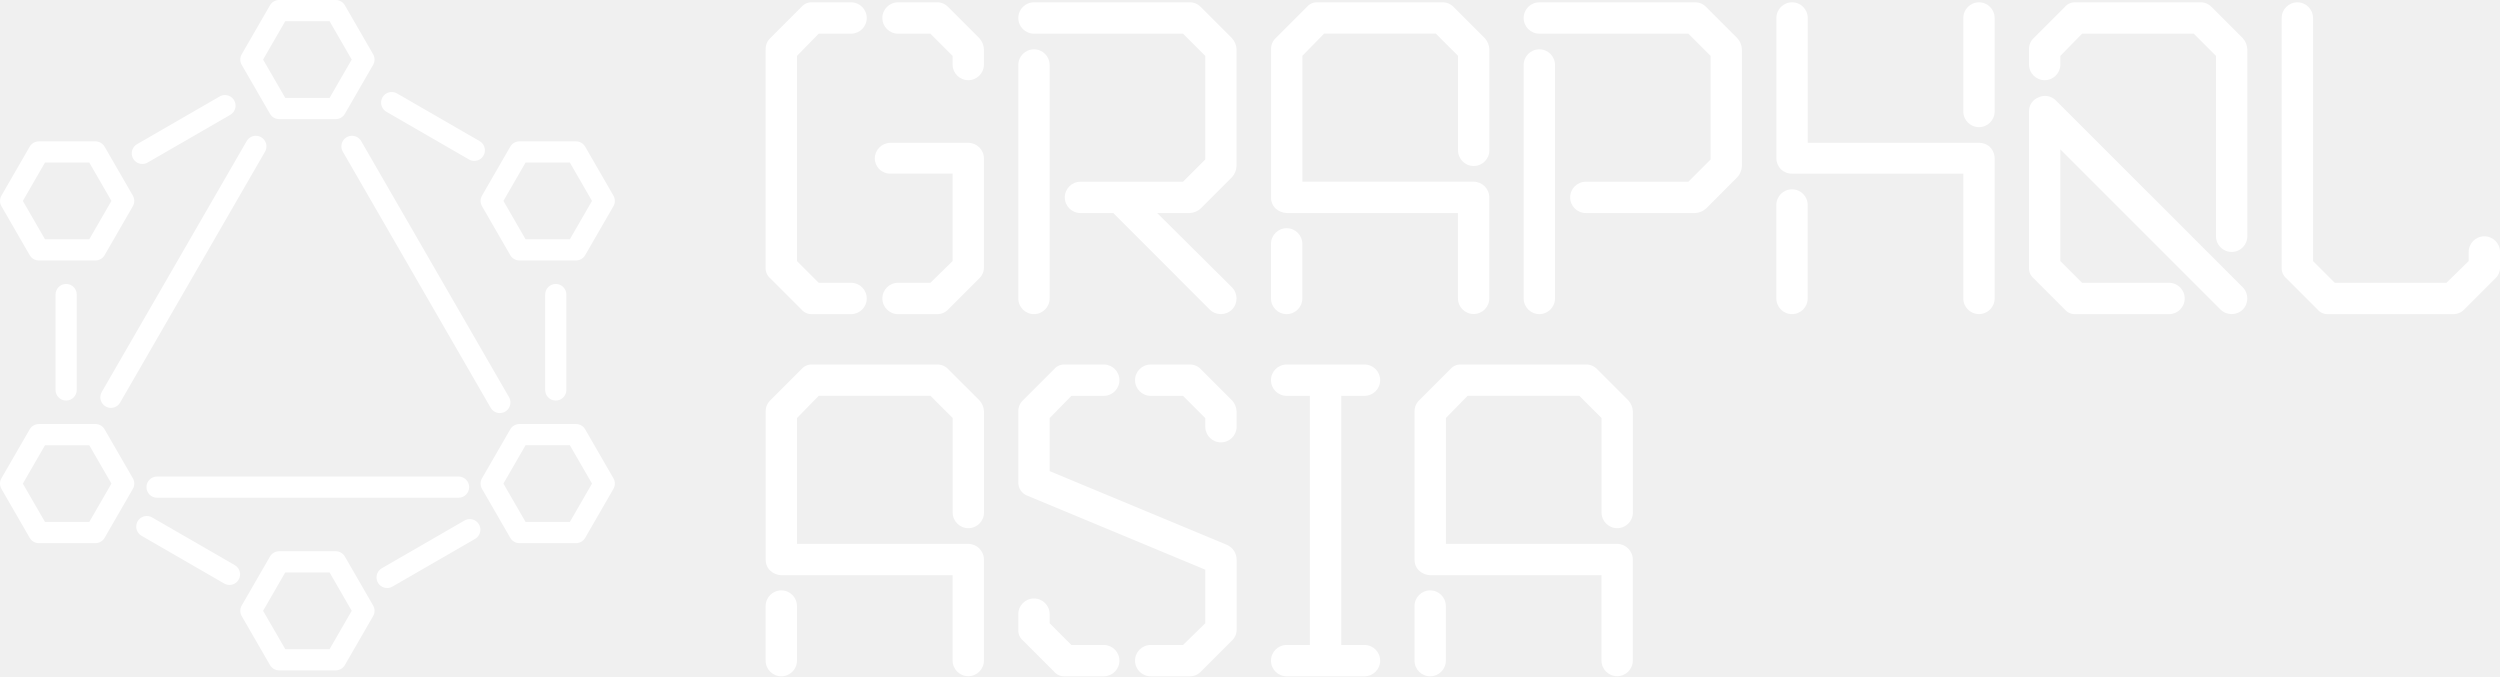
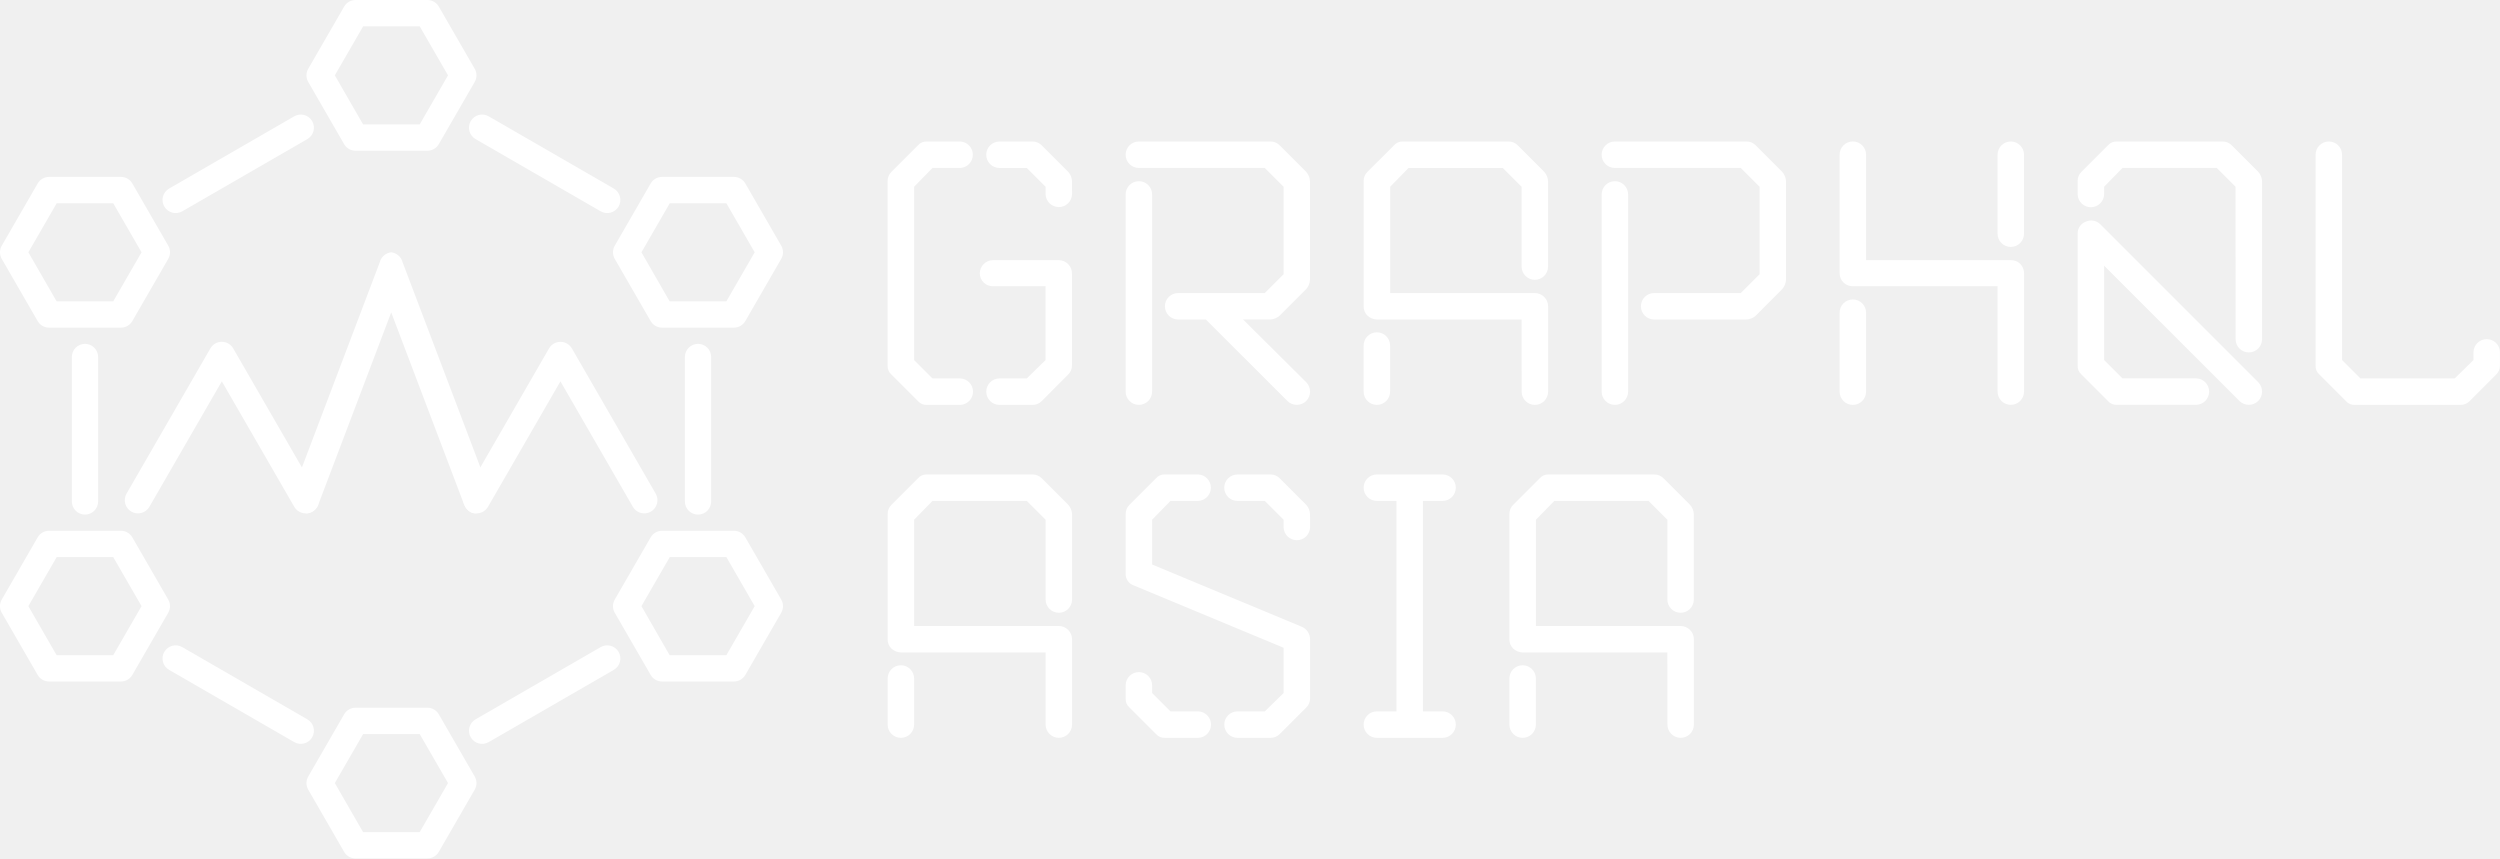
- <svg xmlns="http://www.w3.org/2000/svg" width="170.806" height="46.206" viewBox="0 0 170.806 46.206">
+ <svg xmlns="http://www.w3.org/2000/svg" width="175" height="60.09" viewBox="0 0 175 60.09">
  <defs>
    <style>
            .cls-1{fill:#fff}
        </style>
  </defs>
-   <g id="Group_3769" data-name="Group 3769" transform="translate(-1036 -123.704)">
-     <path id="Path_2554" d="M1124.177 145.284a.892.892 0 0 1-.725-.311l-2.141-2.141a.892.892 0 0 1-.311-.725v-14.914a1.017 1.017 0 0 1 .311-.76l2.141-2.141a.893.893 0 0 1 .725-.311h2.693a1.071 1.071 0 0 1 0 2.141h-2.244l-1.485 1.519v14.017l1.485 1.485h2.244a1.071 1.071 0 0 1 0 2.141zm9.287-.311a1.015 1.015 0 0 1-.759.311h-2.659a1.07 1.07 0 1 1 0-2.141h2.21l1.519-1.485v-5.973h-4.247a1.047 1.047 0 0 1-1.07-1.036 1.076 1.076 0 0 1 1.07-1.07h5.317a1.076 1.076 0 0 1 1.07 1.07v7.457a1 1 0 0 1-.311.725zm2.451-16.711a1.071 1.071 0 0 1-2.141 0v-.621l-1.519-1.519h-2.21a1.07 1.07 0 1 1 0-2.141h2.659a1.017 1.017 0 0 1 .759.311l2.141 2.141a1.2 1.2 0 0 1 .311.76z" class="cls-1" data-name="Path 2554" transform="translate(-32.69 -.118)" />
-     <path id="Path_2555" d="M1157.49 138.378h-2.244a1.07 1.07 0 1 1 0-2.14h7.008l1.519-1.519v-7.078l-1.519-1.519h-10.184a1.07 1.07 0 0 1 0-2.141h10.63a1.017 1.017 0 0 1 .759.311l2.141 2.141a1.2 1.2 0 0 1 .311.76v7.975a1.2 1.2 0 0 1-.311.76l-2.141 2.14a1.2 1.2 0 0 1-.759.311h-2.21l5.109 5.075a1.083 1.083 0 0 1 0 1.519 1.084 1.084 0 0 1-1.519 0zm-6.49-10.116a1.07 1.07 0 0 1 2.141 0v15.951a1.07 1.07 0 1 1-2.141 0z" class="cls-1" data-name="Path 2555" transform="translate(-45.427 -.118)" />
-     <path id="Path_2556" d="M1193.774 138.378h-11.7a1.2 1.2 0 0 1-.759-.311 1.013 1.013 0 0 1-.311-.759v-10.115a1.016 1.016 0 0 1 .311-.76l2.141-2.141a.893.893 0 0 1 .725-.311h8.528a1.017 1.017 0 0 1 .759.311l2.141 2.141a1.2 1.2 0 0 1 .311.76v6.9a1.07 1.07 0 1 1-2.141 0v-6.457l-1.519-1.519h-7.63l-1.485 1.519v8.6h11.7a1.076 1.076 0 0 1 1.07 1.07v6.9a1.07 1.07 0 1 1-2.141 0zM1181 140.484a1.07 1.07 0 1 1 2.141 0v3.729a1.07 1.07 0 1 1-2.141 0z" class="cls-1" data-name="Path 2556" transform="translate(-58.163 -.118)" />
-     <path id="Path_2557" d="M1223.464 138.067a1.2 1.2 0 0 1-.759.311h-7.458a1.07 1.07 0 1 1 0-2.14h7.008l1.519-1.519v-7.078l-1.519-1.519h-10.185a1.07 1.07 0 0 1 0-2.141h10.63a1.017 1.017 0 0 1 .759.311l2.141 2.141a1.2 1.2 0 0 1 .311.76v7.975a1.2 1.2 0 0 1-.311.76zM1211 128.262a1.07 1.07 0 0 1 2.141 0v15.951a1.07 1.07 0 1 1-2.141 0z" class="cls-1" data-name="Path 2557" transform="translate(-70.9 -.118)" />
-     <path id="Path_2558" d="M1253.774 135.686h-11.7a1.046 1.046 0 0 1-1.07-1.036v-9.6a1.07 1.07 0 1 1 2.141 0v8.528h11.7a1.137 1.137 0 0 1 .656.207 1.1 1.1 0 0 1 .414.863v9.563a1.07 1.07 0 1 1-2.141 0zm-12.774 2.14a1.07 1.07 0 1 1 2.141 0v6.387a1.07 1.07 0 1 1-2.141 0zm12.774-12.775a1.07 1.07 0 1 1 2.141 0v6.388a1.07 1.07 0 1 1-2.141 0z" class="cls-1" data-name="Path 2558" transform="translate(-83.636 -.118)" />
-     <path id="Path_2559" d="M1283.774 127.641l-1.519-1.519h-7.63l-1.485 1.519v.621a1.071 1.071 0 0 1-2.141 0v-1.07a1.016 1.016 0 0 1 .311-.76l2.141-2.141a.893.893 0 0 1 .725-.311h8.528a1.017 1.017 0 0 1 .759.311l2.141 2.141a1.2 1.2 0 0 1 .311.76v12.774a1.07 1.07 0 1 1-2.141 0zm-10.634 6.388v7.63l1.485 1.485h5.973a1.071 1.071 0 0 1 0 2.141h-6.422a.892.892 0 0 1-.725-.311l-2.141-2.141a.891.891 0 0 1-.311-.725v-10.669a1.007 1.007 0 0 1 .656-.967 1.039 1.039 0 0 1 1.173.207l12.775 12.774a1.083 1.083 0 0 1 0 1.519 1.084 1.084 0 0 1-1.519 0z" class="cls-1" data-name="Path 2559" transform="translate(-96.372 -.118)" />
-     <path id="Path_2560" d="M1313.464 144.973a1.015 1.015 0 0 1-.759.311h-8.528a.892.892 0 0 1-.725-.311l-2.141-2.141a.891.891 0 0 1-.311-.725v-17.056a1.07 1.07 0 1 1 2.141 0v16.607l1.485 1.485h7.63l1.519-1.485v-.621a1.07 1.07 0 1 1 2.141 0v1.07a.994.994 0 0 1-.311.725z" class="cls-1" data-name="Path 2560" transform="translate(-109.109 -.118)" />
-     <path id="Path_2561" d="M1133.774 181.378h-11.7a1.2 1.2 0 0 1-.759-.311 1.013 1.013 0 0 1-.311-.759v-10.115a1.017 1.017 0 0 1 .311-.76l2.141-2.141a.893.893 0 0 1 .725-.311h8.528a1.017 1.017 0 0 1 .759.311l2.141 2.141a1.2 1.2 0 0 1 .311.76v6.9a1.07 1.07 0 1 1-2.141 0v-6.457l-1.519-1.519h-7.63l-1.485 1.519v8.6h11.7a1.076 1.076 0 0 1 1.07 1.07v6.9a1.07 1.07 0 1 1-2.141 0zM1121 183.484a1.07 1.07 0 1 1 2.141 0v3.729a1.07 1.07 0 1 1-2.141 0z" class="cls-1" data-name="Path 2561" transform="translate(-32.69 -18.373)" />
-     <path id="Path_2562" d="M1163.464 187.973a1.015 1.015 0 0 1-.759.311h-2.659a1.07 1.07 0 1 1 0-2.141h2.21l1.519-1.485V181l-12.118-5.04a.962.962 0 0 1-.656-.967v-4.8a1.016 1.016 0 0 1 .311-.76l2.141-2.141a.893.893 0 0 1 .725-.311h2.693a1.071 1.071 0 0 1 0 2.141h-2.244l-1.485 1.519v3.625l12.119 5.04a1.107 1.107 0 0 1 .656 1v4.8a1 1 0 0 1-.311.725zm-9.287.311a.892.892 0 0 1-.725-.311l-2.141-2.141a.892.892 0 0 1-.311-.725v-1.07a1.07 1.07 0 1 1 2.141 0v.621l1.485 1.485h2.244a1.071 1.071 0 0 1 0 2.141zm11.739-17.021a1.071 1.071 0 0 1-2.141 0v-.621l-1.519-1.519h-2.21a1.07 1.07 0 1 1 0-2.141h2.659a1.017 1.017 0 0 1 .759.311l2.141 2.141a1.2 1.2 0 0 1 .311.76z" class="cls-1" data-name="Path 2562" transform="translate(-45.427 -18.373)" />
-     <path id="Path_2563" d="M1182.07 188.284a1.07 1.07 0 0 1 0-2.141h1.588v-17.021h-1.588a1.07 1.07 0 0 1 0-2.141h5.318a1.07 1.07 0 0 1 0 2.141h-1.588v17.021h1.588a1.07 1.07 0 0 1 0 2.141z" class="cls-1" data-name="Path 2563" transform="translate(-58.163 -18.373)" />
-     <path id="Path_2564" d="M1210.814 181.378h-11.7a1.2 1.2 0 0 1-.76-.311 1.015 1.015 0 0 1-.311-.759v-10.115a1.018 1.018 0 0 1 .311-.76l2.141-2.141a.893.893 0 0 1 .725-.311h8.528a1.016 1.016 0 0 1 .76.311l2.141 2.141a1.2 1.2 0 0 1 .311.76v6.9a1.07 1.07 0 1 1-2.141 0v-6.457l-1.519-1.519h-7.63l-1.485 1.519v8.6h11.7a1.076 1.076 0 0 1 1.07 1.07v6.9a1.07 1.07 0 1 1-2.141 0zm-12.774 2.106a1.07 1.07 0 1 1 2.141 0v3.729a1.07 1.07 0 1 1-2.141 0z" class="cls-1" data-name="Path 2564" transform="translate(-65.397 -18.373)" />
-     <g id="Group_3768" data-name="Group 3768" transform="translate(1036 123.704)">
-       <g id="Group_3753" data-name="Group 3753" transform="translate(3.795 19.4)">
-         <path id="Path_2565" d="M1051.319 165.384a.724.724 0 0 1-.724-.724v-6.519a.724.724 0 0 1 1.448 0v6.519a.724.724 0 0 1-.724.724z" class="cls-1" data-name="Path 2565" transform="translate(-1050.595 -157.417)" />
-       </g>
-       <g id="Group_3754" data-name="Group 3754" transform="translate(9 6.496)">
-         <path id="Path_2566" d="M1060.366 139.7a.725.725 0 0 1-.363-1.352l5.645-3.259a.724.724 0 1 1 .724 1.254l-5.645 3.259a.719.719 0 0 1-.361.098z" class="cls-1" data-name="Path 2566" transform="translate(-1059.641 -134.993)" />
-       </g>
-       <g id="Group_3755" data-name="Group 3755" transform="translate(26.034 6.287)">
-         <path id="Path_2567" d="M1095.61 139.337a.722.722 0 0 1-.361-.1l-5.645-3.259a.724.724 0 0 1 .724-1.254l5.645 3.259a.724.724 0 0 1-.363 1.352z" class="cls-1" data-name="Path 2567" transform="translate(-1089.241 -134.629)" />
-       </g>
-       <g id="Group_3756" data-name="Group 3756" transform="translate(37.247 19.4)">
-         <path id="Path_2568" d="M1109.451 165.384a.724.724 0 0 1-.724-.724v-6.519a.724.724 0 0 1 1.448 0v6.519a.724.724 0 0 1-.724.724z" class="cls-1" data-name="Path 2568" transform="translate(-1108.727 -157.417)" />
-       </g>
-       <g id="Group_3757" data-name="Group 3757" transform="translate(25.727 35.467)">
-         <path id="Path_2569" d="M1089.432 190.045a.724.724 0 0 1-.363-1.352l5.645-3.259a.724.724 0 1 1 .724 1.254l-5.645 3.259a.716.716 0 0 1-.361.098z" class="cls-1" data-name="Path 2569" transform="translate(-1088.707 -185.337)" />
-       </g>
-       <g id="Group_3758" data-name="Group 3758" transform="translate(9.308 35.258)">
-         <path id="Path_2570" d="M1066.544 189.682a.716.716 0 0 1-.361-.1l-5.645-3.259a.724.724 0 1 1 .724-1.254l5.645 3.259a.724.724 0 0 1-.363 1.352z" class="cls-1" data-name="Path 2570" transform="translate(-1060.175 -184.974)" />
-       </g>
-       <g id="Group_3759" data-name="Group 3759" transform="translate(16.417)">
-         <path id="Path_2571" d="M1079.047 131.843h-3.862a.724.724 0 0 1-.627-.362l-1.931-3.346a.721.721 0 0 1 0-.724l1.931-3.346a.724.724 0 0 1 .627-.362h3.862a.724.724 0 0 1 .627.362l1.931 3.346a.721.721 0 0 1 0 .724l-1.931 3.346a.724.724 0 0 1-.627.362zm-3.444-1.448h3.026l1.513-2.621-1.513-2.621h-3.029l-1.513 2.621z" class="cls-1" data-name="Path 2571" transform="translate(-1072.529 -123.704)" />
-       </g>
-       <g id="Group_3760" data-name="Group 3760" transform="translate(16.417 37.662)">
-         <path id="Path_2572" d="M1079.047 197.291h-3.862a.724.724 0 0 1-.627-.362l-1.931-3.346a.721.721 0 0 1 0-.724l1.931-3.346a.724.724 0 0 1 .627-.362h3.862a.724.724 0 0 1 .627.362l1.931 3.346a.721.721 0 0 1 0 .724l-1.931 3.346a.724.724 0 0 1-.627.362zm-3.444-1.448h3.026l1.513-2.621-1.513-2.621h-3.029l-1.513 2.621z" class="cls-1" data-name="Path 2572" transform="translate(-1072.529 -189.152)" />
-       </g>
-       <g id="Group_3761" data-name="Group 3761" transform="translate(32.834 9.657)">
-         <path id="Path_2573" d="M1107.576 148.625h-3.863a.725.725 0 0 1-.627-.362l-1.931-3.345a.725.725 0 0 1 0-.724l1.931-3.345a.725.725 0 0 1 .627-.362h3.863a.725.725 0 0 1 .627.362l1.931 3.345a.725.725 0 0 1 0 .724l-1.931 3.345a.725.725 0 0 1-.627.362zm-3.445-1.448h3.026l1.513-2.621-1.513-2.621h-3.026l-1.513 2.621z" class="cls-1" data-name="Path 2573" transform="translate(-1101.057 -140.486)" />
-       </g>
-       <g id="Group_3762" data-name="Group 3762" transform="translate(32.834 28.971)">
-         <path id="Path_2574" d="M1107.576 182.188h-3.863a.725.725 0 0 1-.627-.363l-1.931-3.345a.725.725 0 0 1 0-.725l1.931-3.345a.725.725 0 0 1 .627-.362h3.863a.725.725 0 0 1 .627.362l1.931 3.345a.725.725 0 0 1 0 .725l-1.931 3.345a.725.725 0 0 1-.627.363zm-3.445-1.449h3.026l1.513-2.621-1.513-2.621h-3.026l-1.513 2.621z" class="cls-1" data-name="Path 2574" transform="translate(-1101.057 -174.049)" />
-       </g>
-       <g id="Group_3763" data-name="Group 3763" transform="translate(0 9.657)">
-         <path id="Path_2575" d="M1050.519 148.625h-3.863a.725.725 0 0 1-.627-.362l-1.931-3.345a.725.725 0 0 1 0-.724l1.931-3.345a.725.725 0 0 1 .627-.362h3.863a.724.724 0 0 1 .627.362l1.931 3.345a.724.724 0 0 1 0 .724l-1.931 3.345a.724.724 0 0 1-.627.362zm-3.445-1.448h3.026l1.513-2.621-1.513-2.621h-3.026l-1.513 2.621z" class="cls-1" data-name="Path 2575" transform="translate(-1044 -140.486)" />
-       </g>
-       <g id="Group_3764" data-name="Group 3764" transform="translate(0 28.971)">
-         <path id="Path_2576" d="M1050.519 182.188h-3.863a.725.725 0 0 1-.627-.363l-1.931-3.345a.725.725 0 0 1 0-.725l1.931-3.345a.725.725 0 0 1 .627-.362h3.863a.724.724 0 0 1 .627.362l1.931 3.345a.724.724 0 0 1 0 .725l-1.931 3.345a.725.725 0 0 1-.627.363zm-3.445-1.449h3.026l1.513-2.621-1.513-2.618h-3.026l-1.513 2.621z" class="cls-1" data-name="Path 2576" transform="translate(-1044 -174.049)" />
-       </g>
-       <g id="Group_3765" data-name="Group 3765" transform="translate(6.855 9.279)">
-         <path id="Path_2577" d="M1056.637 158.418a.725.725 0 0 1-.627-1.086l9.9-17.14a.724.724 0 1 1 1.254.724l-9.9 17.14a.723.723 0 0 1-.627.362z" class="cls-1" data-name="Path 2577" transform="translate(-1055.913 -139.829)" />
-       </g>
-       <g id="Group_3766" data-name="Group 3766" transform="translate(23.325 9.279)">
-         <path id="Path_2578" d="M1095.358 158.772a.723.723 0 0 1-.627-.363l-10.1-17.494a.724.724 0 1 1 1.254-.724l10.1 17.494a.724.724 0 0 1-.627 1.086z" class="cls-1" data-name="Path 2578" transform="translate(-1084.533 -139.829)" />
-       </g>
-       <g id="Group_3767" data-name="Group 3767" transform="translate(10.01 32.558)">
-         <path id="Path_2579" d="M1082.716 181.73h-20.6a.724.724 0 1 1 0-1.448h20.6a.724.724 0 1 1 0 1.448z" class="cls-1" data-name="Path 2579" transform="translate(-1061.395 -180.282)" />
-       </g>
+   <g id="Group_3787" data-name="Group 3787" transform="translate(-34.105 -498.674)">
+     <path id="Path_2580" d="M161.611 537a.772.772 0 0 1-.628-.269l-1.853-1.853a.771.771 0 0 1-.269-.627v-12.91a.881.881 0 0 1 .269-.658l1.853-1.852a.772.772 0 0 1 .628-.269h2.331a.927.927 0 0 1 0 1.852H162l-1.285 1.315v12.132l1.285 1.285h1.942a.927.927 0 0 1 0 1.853zm8.038-.269a.88.88 0 0 1-.657.269h-2.3a.926.926 0 0 1 0-1.853h1.908l1.315-1.285v-5.169h-3.676a.906.906 0 0 1-.927-.9.931.931 0 0 1 .927-.926h4.6a.931.931 0 0 1 .926.926v6.455a.86.86 0 0 1-.269.627zm2.121-14.463a.927.927 0 0 1-1.852 0v-.538l-1.315-1.315h-1.913a.926.926 0 0 1 0-1.852h2.3a.88.88 0 0 1 .657.269l1.852 1.852a1.04 1.04 0 0 1 .269.658z" class="cls-1" data-name="Path 2580" transform="translate(-62.622 -9.983)" />
+     <path id="Path_2581" d="M197.929 531.023h-1.942a.926.926 0 1 1 0-1.853h6.065l1.315-1.315v-6.126l-1.315-1.315h-8.815a.926.926 0 0 1 0-1.852h9.2a.878.878 0 0 1 .657.269l1.853 1.852a1.042 1.042 0 0 1 .269.658v6.9a1.043 1.043 0 0 1-.269.657l-1.853 1.853a1.042 1.042 0 0 1-.657.269h-1.907l4.422 4.392a.938.938 0 0 1 0 1.315.938.938 0 0 1-1.315 0zm-5.617-8.756a.926.926 0 0 1 1.852 0v13.805a.926.926 0 1 1-1.852 0z" class="cls-1" data-name="Path 2581" transform="translate(-79.412 -9.983)" />
+     <path id="Path_2582" d="M236.818 531.023h-10.13a1.042 1.042 0 0 1-.657-.269.879.879 0 0 1-.269-.657v-8.755a.88.88 0 0 1 .269-.658l1.853-1.852a.772.772 0 0 1 .628-.269h7.381a.88.88 0 0 1 .657.269l1.852 1.852a1.04 1.04 0 0 1 .269.658v5.976a.926.926 0 1 1-1.852 0v-5.588l-1.315-1.315h-6.6l-1.285 1.315v7.441h10.13a.931.931 0 0 1 .926.926v5.976a.926.926 0 1 1-1.852 0zm-11.057 1.822a.926.926 0 0 1 1.853 0v3.227a.926.926 0 1 1-1.853 0z" class="cls-1" data-name="Path 2582" transform="translate(-96.202 -9.983)" />
+     <path id="Path_2583" d="M270 530.754a1.042 1.042 0 0 1-.657.269h-6.455a.926.926 0 1 1 0-1.853h6.065l1.315-1.315v-6.126l-1.315-1.315h-8.815a.926.926 0 0 1 0-1.852h9.2a.878.878 0 0 1 .657.269l1.853 1.852a1.043 1.043 0 0 1 .269.658v6.9a1.043 1.043 0 0 1-.269.657zm-10.787-8.487a.926.926 0 0 1 1.852 0v13.805a.926.926 0 1 1-1.852 0z" class="cls-1" data-name="Path 2583" transform="translate(-112.992 -9.983)" />
+     <path id="Path_2584" d="M303.716 528.692h-10.13a.906.906 0 0 1-.926-.9v-8.307a.926.926 0 0 1 1.853 0v7.381h10.13a.983.983 0 0 1 .568.179.947.947 0 0 1 .359.747v8.277a.926.926 0 1 1-1.853 0zm-11.056 1.853a.926.926 0 1 1 1.853 0v5.528a.926.926 0 1 1-1.853 0zm11.056-11.057a.926.926 0 0 1 1.853 0v5.528a.926.926 0 0 1-1.853 0z" class="cls-1" data-name="Path 2584" transform="translate(-129.782 -9.983)" />
+     <path id="Path_2585" d="M337.165 521.729l-1.315-1.315h-6.6l-1.285 1.315v.538a.927.927 0 0 1-1.853 0v-.926a.88.88 0 0 1 .269-.658l1.853-1.852a.772.772 0 0 1 .628-.269h7.381a.878.878 0 0 1 .657.269l1.853 1.852a1.04 1.04 0 0 1 .269.658V532.4a.926.926 0 0 1-1.853 0zm-9.2 5.528v6.6l1.285 1.285h5.17a.927.927 0 0 1 0 1.853h-5.558a.772.772 0 0 1-.628-.269l-1.853-1.853a.771.771 0 0 1-.269-.627v-9.234a.871.871 0 0 1 .568-.837.9.9 0 0 1 1.016.179l11.056 11.056a.937.937 0 0 1 0 1.315.937.937 0 0 1-1.314 0z" class="cls-1" data-name="Path 2585" transform="translate(-146.572 -9.983)" />
+     <path id="Path_2586" d="M370.346 536.73a.878.878 0 0 1-.657.269h-7.381a.772.772 0 0 1-.628-.269l-1.853-1.853a.771.771 0 0 1-.269-.627v-14.762a.926.926 0 0 1 1.853 0v14.373l1.285 1.285h6.6l1.315-1.285v-.538a.926.926 0 0 1 1.853 0v.927a.86.86 0 0 1-.269.627z" class="cls-1" data-name="Path 2586" transform="translate(-163.362 -9.983)" />
+     <path id="Path_2587" d="M169.919 577.819h-10.13a1.04 1.04 0 0 1-.657-.269.879.879 0 0 1-.269-.657v-8.755a.88.88 0 0 1 .269-.658l1.853-1.852a.772.772 0 0 1 .628-.269h7.381a.88.88 0 0 1 .657.269l1.852 1.852a1.04 1.04 0 0 1 .269.658v5.976a.926.926 0 1 1-1.852 0v-5.588l-1.32-1.316H162l-1.285 1.315v7.44h10.13a.931.931 0 0 1 .926.926v5.976a.926.926 0 1 1-1.852 0zm-11.057 1.822a.926.926 0 0 1 1.853 0v3.227a.926.926 0 0 1-1.853 0z" class="cls-1" data-name="Path 2587" transform="translate(-62.622 -33.472)" />
+     <path id="Path_2588" d="M203.1 583.526a.878.878 0 0 1-.657.269h-2.3a.926.926 0 0 1 0-1.853h1.912l1.315-1.285v-3.167l-10.488-4.363a.833.833 0 0 1-.568-.837v-4.153a.878.878 0 0 1 .269-.658l1.852-1.852a.772.772 0 0 1 .628-.269h2.331a.927.927 0 0 1 0 1.852h-1.944l-1.285 1.315v3.137l10.489 4.363a.957.957 0 0 1 .568.867v4.154a.861.861 0 0 1-.269.627zm-8.038.269a.773.773 0 0 1-.628-.269l-1.852-1.853a.769.769 0 0 1-.269-.627v-.927a.926.926 0 1 1 1.852 0v.538l1.285 1.285h1.942a.927.927 0 0 1 0 1.853zm10.16-14.731a.927.927 0 0 1-1.853 0v-.538l-1.315-1.315h-1.914a.926.926 0 0 1 0-1.852h2.3a.878.878 0 0 1 .657.269l1.853 1.852a1.042 1.042 0 0 1 .269.658z" class="cls-1" data-name="Path 2588" transform="translate(-79.412 -33.472)" />
+     <path id="Path_2589" d="M226.687 583.795a.926.926 0 0 1 0-1.853h1.375V567.21h-1.375a.926.926 0 0 1 0-1.852h4.6a.926.926 0 0 1 0 1.852h-1.375v14.732h1.375a.926.926 0 0 1 0 1.853z" class="cls-1" data-name="Path 2589" transform="translate(-96.202 -33.472)" />
+     <path id="Path_2590" d="M257.307 577.819h-10.13a1.041 1.041 0 0 1-.658-.269.881.881 0 0 1-.269-.657v-8.755a.882.882 0 0 1 .269-.658l1.853-1.852a.772.772 0 0 1 .628-.269h7.381a.878.878 0 0 1 .657.269l1.853 1.852a1.037 1.037 0 0 1 .269.658v5.976a.926.926 0 1 1-1.852 0v-5.588l-1.315-1.315h-6.6l-1.285 1.315v7.44h10.13a.931.931 0 0 1 .926.926v5.976a.926.926 0 1 1-1.852 0zm-11.057 1.822a.926.926 0 0 1 1.853 0v3.227a.926.926 0 0 1-1.853 0z" class="cls-1" data-name="Path 2590" transform="translate(-106.487 -33.472)" />
+     <g id="Group_3772" data-name="Group 3772" transform="translate(39.135 522.743)">
+       <rect id="Rectangle_4212" width="1.839" height="11.953" class="cls-1" data-name="Rectangle 4212" rx=".919" />
+     </g>
+     <g id="Group_3773" data-name="Group 3773" transform="translate(34.105 511.059)">
+       <path id="Path_2591" d="M42.568 534.092h-5.027a.921.921 0 0 1-.8-.461l-2.514-4.354a.923.923 0 0 1 0-.921L36.742 524a.921.921 0 0 1 .8-.461h5.027a.922.922 0 0 1 .8.461l2.514 4.354a.923.923 0 0 1 0 .921l-2.514 4.354a.922.922 0 0 1-.801.463zm-4.5-1.843h3.963l1.982-3.432-1.982-3.433h-3.958l-1.982 3.433z" class="cls-1" data-name="Path 2591" transform="translate(-34.105 -523.541)" />
+     </g>
+     <g id="Group_3774" data-name="Group 3774" transform="translate(77.017 511.059)">
+       <path id="Path_2592" d="M128.728 534.092H123.7a.922.922 0 0 1-.8-.461l-2.514-4.354a.923.923 0 0 1 0-.921L122.9 524a.922.922 0 0 1 .8-.461h5.027a.921.921 0 0 1 .8.461l2.514 4.354a.923.923 0 0 1 0 .921l-2.514 4.354a.921.921 0 0 1-.799.463zm-4.5-1.843h3.972l1.982-3.432-1.982-3.433h-3.963l-1.982 3.433z" class="cls-1" data-name="Path 2592" transform="translate(-120.266 -523.541)" />
+     </g>
+     <g id="Group_3775" data-name="Group 3775" transform="translate(34.105 535.829)">
+       <path id="Path_2593" d="M42.568 583.826h-5.027a.922.922 0 0 1-.8-.461l-2.514-4.354a.922.922 0 0 1 0-.921l2.514-4.354a.921.921 0 0 1 .8-.461h5.027a.922.922 0 0 1 .8.461l2.514 4.354a.922.922 0 0 1 0 .921l-2.514 4.354a.923.923 0 0 1-.8.461zm-4.5-1.843h3.963l1.982-3.433-1.982-3.433h-3.958l-1.983 3.433z" class="cls-1" data-name="Path 2593" transform="translate(-34.105 -573.275)" />
+     </g>
+     <g id="Group_3776" data-name="Group 3776" transform="translate(82.047 522.743)">
+       <rect id="Rectangle_4213" width="1.839" height="11.953" class="cls-1" data-name="Rectangle 4213" rx=".919" />
+     </g>
+     <g id="Group_3777" data-name="Group 3777" transform="translate(77.017 535.829)">
+       <path id="Path_2594" d="M128.728 583.826H123.7a.923.923 0 0 1-.8-.461l-2.514-4.354a.922.922 0 0 1 0-.921l2.514-4.354a.922.922 0 0 1 .8-.461h5.027a.921.921 0 0 1 .8.461l2.514 4.354a.922.922 0 0 1 0 .921l-2.514 4.354a.922.922 0 0 1-.799.461zm-4.5-1.843h3.972l1.982-3.433-1.982-3.433h-3.963l-1.982 3.433z" class="cls-1" data-name="Path 2594" transform="translate(-120.266 -573.275)" />
+     </g>
+     <g id="Group_3778" data-name="Group 3778" transform="translate(66.596 506.357)">
+       <rect id="Rectangle_4214" width="1.839" height="11.953" class="cls-1" data-name="Rectangle 4214" rx=".919" transform="rotate(-60 1.379 .796)" />
+     </g>
+     <g id="Group_3779" data-name="Group 3779" transform="translate(45.145 506.357)">
+       <rect id="Rectangle_4215" width="1.839" height="11.953" class="cls-1" data-name="Rectangle 4215" rx=".919" transform="rotate(60 5.176 8.965)" />
+     </g>
+     <g id="Group_3780" data-name="Group 3780" transform="translate(55.557 498.674)">
+       <path id="Path_2595" d="M85.64 509.225h-5.028a.923.923 0 0 1-.8-.461L77.3 504.41a.922.922 0 0 1 0-.921l2.514-4.354a.922.922 0 0 1 .8-.461h5.026a.921.921 0 0 1 .8.461l2.514 4.354a.922.922 0 0 1 0 .921l-2.514 4.354a.922.922 0 0 1-.8.461zm-4.5-1.843h3.963l1.982-3.433-1.982-3.433h-3.959l-1.982 3.433z" class="cls-1" data-name="Path 2595" transform="translate(-77.176 -498.674)" />
+     </g>
+     <g id="Group_3781" data-name="Group 3781" transform="translate(66.596 543.512)">
+       <rect id="Rectangle_4216" width="1.839" height="11.953" class="cls-1" data-name="Rectangle 4216" rx=".919" transform="rotate(60 5.176 8.965)" />
+     </g>
+     <g id="Group_3782" data-name="Group 3782" transform="translate(45.145 543.512)">
+       <rect id="Rectangle_4217" width="1.839" height="11.953" class="cls-1" data-name="Rectangle 4217" rx=".919" transform="rotate(-60 1.379 .796)" />
+     </g>
+     <g id="Group_3783" data-name="Group 3783" transform="translate(55.557 548.214)">
+       <path id="Path_2596" d="M85.64 608.693h-5.028a.922.922 0 0 1-.8-.461l-2.512-4.354a.922.922 0 0 1 0-.921l2.514-4.354a.922.922 0 0 1 .8-.461h5.026a.921.921 0 0 1 .8.461l2.514 4.354a.922.922 0 0 1 0 .921l-2.514 4.354a.921.921 0 0 1-.8.461zm-4.5-1.843h3.963l1.982-3.433-1.982-3.432h-3.959l-1.982 3.432z" class="cls-1" data-name="Path 2596" transform="translate(-77.176 -598.142)" />
+     </g>
+     <g id="Group_3784" data-name="Group 3784" transform="translate(42.845 522.604)">
+       <path id="Path_2597" d="M64.312 558.727a.922.922 0 0 1-.8-.461l-5.07-8.781-5.07 8.781a.921.921 0 0 1-1.6-.921l5.867-10.164a.922.922 0 0 1 1.6 0l5.868 10.164a.922.922 0 0 1-.8 1.382z" class="cls-1" data-name="Path 2597" transform="translate(-51.654 -546.721)" />
+     </g>
+     <g id="Group_3785" data-name="Group 3785" transform="translate(66.549 522.604)">
+       <path id="Path_2598" d="M100.168 558.727a.922.922 0 0 1-.8-1.382l5.868-10.164a.921.921 0 0 1 .8-.461.921.921 0 0 1 .8.461l5.867 10.164a.921.921 0 1 1-1.6.921l-5.069-8.781-5.07 8.781a.922.922 0 0 1-.796.461z" class="cls-1" data-name="Path 2598" transform="translate(-99.248 -546.721)" />
+     </g>
+     <g id="Group_3786" data-name="Group 3786" transform="translate(54.697 516.334)">
+       <path id="Path_2599" d="M76.371 552.408a.692.692 0 0 1-.459-.188 1.851 1.851 0 0 1-.338-1.916l5.868-15.471a.938.938 0 0 1 .8-.7.937.937 0 0 1 .8.7l5.867 15.471a1.852 1.852 0 0 1-.337 1.916c-.441.388-1 .157-1.259-.513l-5.069-13.367-5.07 13.367a.934.934 0 0 1-.803.701z" class="cls-1" data-name="Path 2599" transform="translate(-75.451 -534.133)" />
    </g>
  </g>
</svg>
